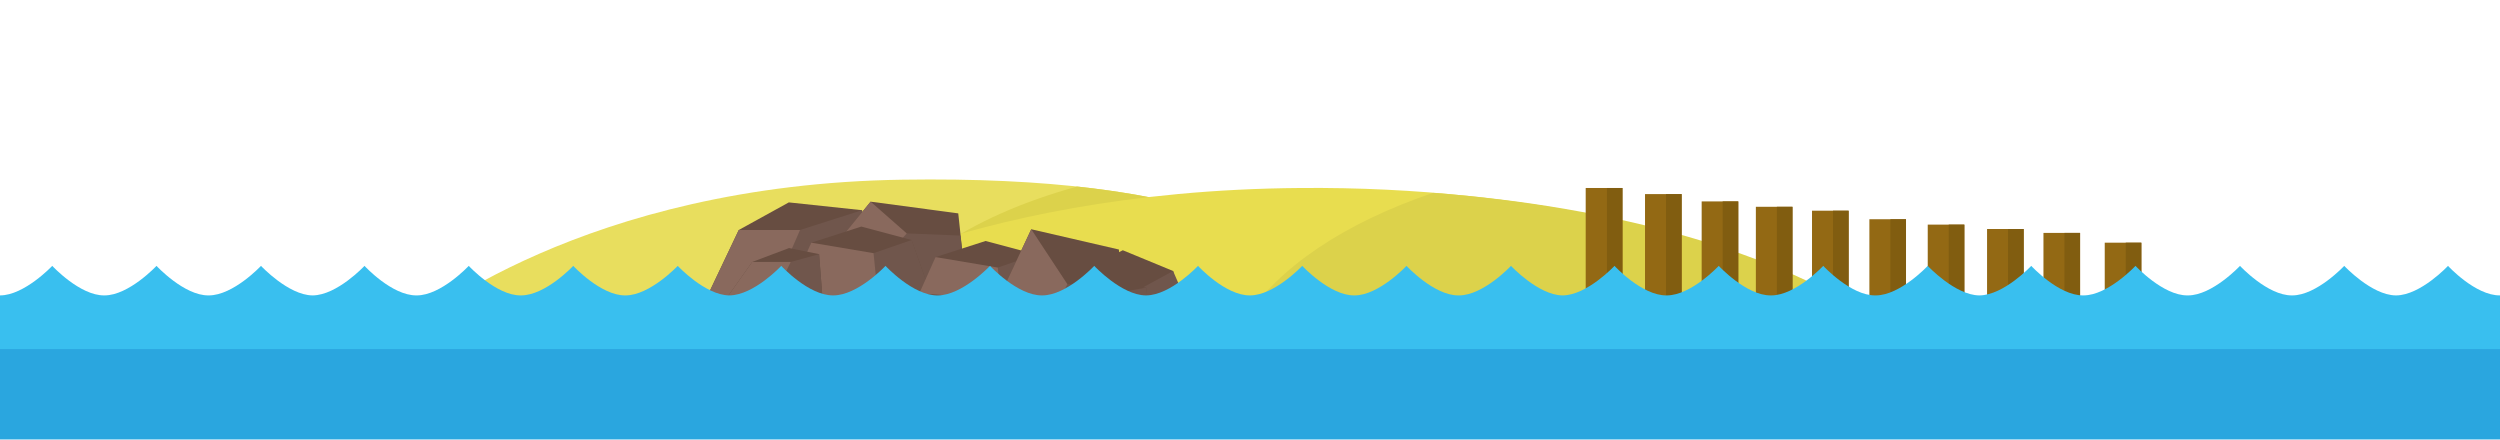
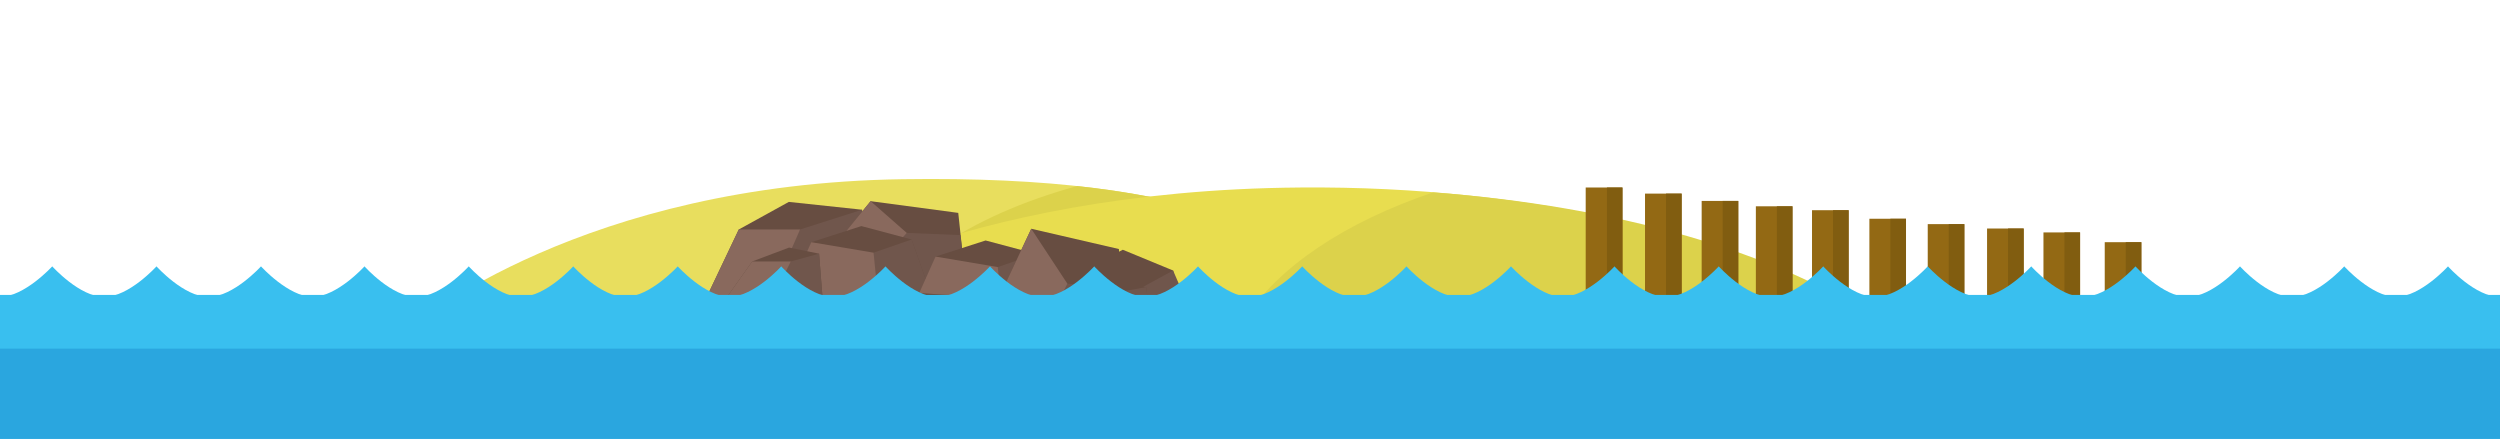
<svg xmlns="http://www.w3.org/2000/svg" version="1.1" id="Layer_1" x="0px" y="0px" viewBox="0 0 1024 180" style="enable-background:new 0 0 1024 180;" xml:space="preserve">
  <style type="text/css">
	.st0{fill:#E8DE5E;}
	.st1{fill:#DCD24B;}
	.st2{fill:#E8DD4F;}
	.st3{fill:#674D41;}
	.st4{fill:#70564C;}
	.st5{fill:#89695D;}
	.st6{fill:#936914;}
	.st7{fill:#815D10;}
	.st8{fill:#39BFEF;}
	.st9{fill:#2AA6DF;}
- 	.st10{fill:#E6E6E6;}
</style>
  <g>
-     <path id="XMLID_31_" class="st0" d="M584.9,137.6c-45.3-40.5-95.2-65.8-215.2-64c-130.4,1.9-198.9,58.3-203.5,62.4L584.9,137.6z" />
-     <path class="st1" d="M355.3,136.7l229.6,0.9c-35-31.3-72.8-53.5-143.7-61.2C396.5,88.7,364,110.7,355.3,136.7z" />
+     <path id="XMLID_31_" class="st0" d="M584.9,137.4c-45.3-40.5-95.2-65.8-215.2-64c-130.4,1.9-198.9,58.3-203.5,62.4L584.9,137.4z" />
+     <path class="st1" d="M355.3,136.5l229.6,0.9c-35-31.3-72.8-53.5-143.7-61.2C396.5,88.5,364,110.5,355.3,136.5z" />
  </g>
  <g>
-     <path id="XMLID_29_" class="st2" d="M765.7,131.6C716.6,97.1,627.6,76.2,532.6,77c-141.2,1.1-215.4,49.7-220.4,53.2L765.7,131.6z" />
-     <path class="st1" d="M509.7,131.2l260,0.8C729.4,103.7,662.2,84.6,587,79C550.9,91.2,523.3,109.6,509.7,131.2z" />
+     <path id="XMLID_29_" class="st2" d="M765.7,131.4C716.6,96.9,627.6,76,532.6,76.8c-141.2,1.1-215.4,49.7-220.4,53.2L765.7,131.4z" />
+     <path class="st1" d="M509.7,131l260,0.8c-40.3-28.3-107.5-47.4-182.7-53C550.9,91,523.3,109.4,509.7,131z" />
  </g>
  <g>
    <g id="XMLID_47_">
-       <polygon id="XMLID_50_" class="st3" points="272.9,156.7 302.6,94.2 323.1,82.9 353.1,86.1 357.8,161   " />
-       <polygon id="XMLID_49_" class="st4" points="357.8,161 272.9,156.7 310.4,120.9 327.7,94.2 353.1,86.1   " />
-       <polygon id="XMLID_48_" class="st5" points="272.9,156.7 302.6,94.2 327.7,94.2 300.3,156.9   " />
+       <polygon id="XMLID_50_" class="st3" points="272.9,156.5 302.6,94 323.1,82.7 353.1,85.9 357.8,160.8   " />
+       <polygon id="XMLID_49_" class="st4" points="357.8,160.8 272.9,156.5 310.4,120.7 327.7,94 353.1,85.9   " />
+       <polygon id="XMLID_48_" class="st5" points="272.9,156.5 302.6,94 327.7,94 300.3,156.7   " />
    </g>
    <g>
      <g id="XMLID_46_">
-         <polygon id="XMLID_43_" class="st3" points="324.1,122.5 356.6,82.6 392.5,87.4 396.5,124.7    " />
-         <polygon id="XMLID_45_" class="st4" points="396.5,124.7 324.1,122.5 356.1,104.7 371.4,95.6 393.4,96.5    " />
-         <polygon id="XMLID_44_" class="st5" points="324.1,122.5 356.6,82.6 371.4,95.6 347.4,122.6    " />
+         <polygon id="XMLID_43_" class="st3" points="324.1,122.3 356.6,82.4 392.5,87.2 396.5,124.5    " />
+         <polygon id="XMLID_45_" class="st4" points="396.5,124.5 324.1,122.3 356.1,104.5 371.4,95.4 393.4,96.3    " />
+         <polygon id="XMLID_44_" class="st5" points="324.1,122.3 356.6,82.4 371.4,95.4 347.4,122.4    " />
      </g>
      <g id="XMLID_51_">
-         <polygon id="XMLID_54_" class="st3" points="320.1,136.4 332.3,99.4 352.8,92.8 373.4,98.3 387.6,138.4    " />
-         <polygon id="XMLID_53_" class="st4" points="387.6,138.4 302.7,135.9 340.2,115 357.8,103.7 373.4,98.3    " />
-         <polygon id="XMLID_52_" class="st5" points="315.4,137.4 332.3,99.4 357.8,103.7 361.2,137.4    " />
+         <polygon id="XMLID_54_" class="st3" points="320.1,136.2 332.3,99.2 352.8,92.6 373.4,98.1 387.6,138.2    " />
+         <polygon id="XMLID_53_" class="st4" points="387.6,138.2 302.7,135.7 340.2,114.8 357.8,103.5 373.4,98.1    " />
+         <polygon id="XMLID_52_" class="st5" points="315.4,137.2 332.3,99.2 357.8,103.5 361.2,137.2    " />
      </g>
      <g id="XMLID_74_">
-         <polygon id="XMLID_77_" class="st3" points="427.2,171.1 439.4,112.9 459.9,102.5 480.5,111 494.7,174.3    " />
-         <polygon id="XMLID_76_" class="st4" points="500.3,156.8 409.8,170.2 447.3,137.4 464.9,119.5 480.5,111    " />
-         <polygon id="XMLID_75_" class="st5" points="422.5,172.5 439.4,112.9 464.9,119.5 468.2,172.5    " />
+         <polygon id="XMLID_77_" class="st3" points="427.2,170.9 439.4,112.7 459.9,102.3 480.5,110.8 494.7,174.1    " />
+         <polygon id="XMLID_76_" class="st4" points="500.3,156.6 409.8,170 447.3,137.2 464.9,119.3 480.5,110.8    " />
+         <polygon id="XMLID_75_" class="st5" points="422.5,172.3 439.4,112.7 464.9,119.3 468.2,172.3    " />
      </g>
      <g id="XMLID_62_">
-         <polygon id="XMLID_65_" class="st3" points="371,142.3 383.2,105.3 403.7,98.7 424.3,104.2 438.4,144.3    " />
-         <polygon id="XMLID_64_" class="st4" points="438.4,144.3 353.6,141.8 391.1,120.9 408.7,109.6 424.3,104.2    " />
-         <polygon id="XMLID_63_" class="st5" points="366.2,143.3 383.2,105.3 408.7,109.6 412,143.3    " />
+         <polygon id="XMLID_65_" class="st3" points="371,142.1 383.2,105.1 403.7,98.5 424.3,104 438.4,144.1    " />
+         <polygon id="XMLID_64_" class="st4" points="438.4,144.1 353.6,141.6 391.1,120.7 408.7,109.4 424.3,104    " />
+         <polygon id="XMLID_63_" class="st5" points="366.2,143.1 383.2,105.1 408.7,109.4 412,143.1    " />
      </g>
      <g id="XMLID_55_">
-         <polygon id="XMLID_58_" class="st3" points="269.2,162.1 308.1,107.3 323.2,101.6 335.5,104.1 339,148.9    " />
-         <polygon id="XMLID_57_" class="st4" points="339,148.9 269.2,162.1 306.7,130.7 323.9,107.3 335.5,104.1    " />
-         <polygon id="XMLID_56_" class="st5" points="269.2,162.1 308.1,107.3 323.9,107.3 296.6,162.2    " />
+         <polygon id="XMLID_58_" class="st3" points="269.2,161.9 308.1,107.1 323.2,101.4 335.5,103.9 339,148.7    " />
+         <polygon id="XMLID_57_" class="st4" points="339,148.7 269.2,161.9 306.7,130.5 323.9,107.1 335.5,103.9    " />
+         <polygon id="XMLID_56_" class="st5" points="269.2,161.9 308.1,107.1 323.9,107.1 296.6,162    " />
      </g>
      <g id="XMLID_70_">
-         <polygon id="XMLID_73_" class="st3" points="389.9,163.1 422.4,93.9 458.3,102.2 462.3,166.7    " />
-         <polygon id="XMLID_72_" class="st4" points="462.3,166.7 389.9,163.1 421.9,132 437.2,116.4 459.2,118    " />
-         <polygon id="XMLID_71_" class="st5" points="389.9,163.1 422.4,93.9 437.2,116.4 413.2,163.2    " />
+         <polygon id="XMLID_73_" class="st3" points="389.9,162.9 422.4,93.7 458.3,102 462.3,166.5    " />
+         <polygon id="XMLID_72_" class="st4" points="462.3,166.5 389.9,162.9 421.9,131.8 437.2,116.2 459.2,117.8    " />
+         <polygon id="XMLID_71_" class="st5" points="389.9,162.9 422.4,93.7 437.2,116.2 413.2,163    " />
      </g>
      <g id="XMLID_66_">
-         <polygon id="XMLID_69_" class="st3" points="322.9,163.1 352.5,126.6 373,120 403,122 407.8,165.6    " />
-         <polygon id="XMLID_68_" class="st4" points="407.8,165.6 322.9,163.1 360.4,142.2 377.6,126.6 403,122    " />
-         <polygon id="XMLID_67_" class="st5" points="322.9,163.1 352.5,126.6 377.6,126.6 350.2,163.2    " />
+         <polygon id="XMLID_69_" class="st3" points="322.9,162.9 352.5,126.4 373,119.8 403,121.8 407.8,165.4    " />
+         <polygon id="XMLID_68_" class="st4" points="407.8,165.4 322.9,162.9 360.4,142 377.6,126.4 403,121.8    " />
+         <polygon id="XMLID_67_" class="st5" points="322.9,162.9 352.5,126.4 377.6,126.4 350.2,163    " />
      </g>
    </g>
  </g>
  <g>
    <g>
-       <rect x="649.5" y="77" class="st6" width="15" height="60.5" />
-       <rect x="658.2" y="77" class="st7" width="6.4" height="60.5" />
+       <rect x="649.5" y="76.8" class="st6" width="15" height="60.5" />
+       <rect x="658.2" y="76.8" class="st7" width="6.4" height="60.5" />
    </g>
    <g>
-       <rect x="673.8" y="79.5" class="st6" width="15" height="60.5" />
-       <rect x="682.4" y="79.5" class="st7" width="6.4" height="60.5" />
+       <rect x="673.8" y="79.3" class="st6" width="15" height="60.5" />
+       <rect x="682.4" y="79.3" class="st7" width="6.4" height="60.5" />
    </g>
    <g>
-       <rect x="697" y="82.5" class="st6" width="15" height="60.5" />
-       <rect x="705.6" y="82.5" class="st7" width="6.4" height="60.5" />
+       <rect x="697" y="82.3" class="st6" width="15" height="60.5" />
+       <rect x="705.6" y="82.3" class="st7" width="6.4" height="60.5" />
    </g>
    <g>
-       <rect x="719.2" y="84.7" class="st6" width="15" height="60.5" />
-       <rect x="727.8" y="84.7" class="st7" width="6.4" height="60.5" />
+       <rect x="719.2" y="84.5" class="st6" width="15" height="60.5" />
+       <rect x="727.8" y="84.5" class="st7" width="6.4" height="60.5" />
    </g>
    <g>
-       <rect x="742.2" y="86.3" class="st6" width="15" height="60.5" />
-       <rect x="750.8" y="86.3" class="st7" width="6.4" height="60.5" />
+       <rect x="742.2" y="86.1" class="st6" width="15" height="60.5" />
+       <rect x="750.8" y="86.1" class="st7" width="6.4" height="60.5" />
    </g>
    <g>
-       <rect x="765.7" y="89.8" class="st6" width="15" height="60.5" />
-       <rect x="774.3" y="89.8" class="st7" width="6.4" height="60.5" />
+       <rect x="765.7" y="89.6" class="st6" width="15" height="60.5" />
+       <rect x="774.3" y="89.6" class="st7" width="6.4" height="60.5" />
    </g>
    <g>
-       <rect x="789.6" y="92" class="st6" width="15" height="60.5" />
-       <rect x="798.2" y="92" class="st7" width="6.4" height="60.5" />
+       <rect x="789.6" y="91.8" class="st6" width="15" height="60.5" />
+       <rect x="798.2" y="91.8" class="st7" width="6.4" height="60.5" />
    </g>
    <g>
-       <rect x="813.9" y="93.8" class="st6" width="15" height="60.5" />
-       <rect x="822.5" y="93.8" class="st7" width="6.4" height="60.5" />
+       <rect x="813.9" y="93.6" class="st6" width="15" height="60.5" />
+       <rect x="822.5" y="93.6" class="st7" width="6.4" height="60.5" />
    </g>
    <g>
-       <rect x="837" y="95.4" class="st6" width="15" height="60.5" />
-       <rect x="845.6" y="95.4" class="st7" width="6.4" height="60.5" />
+       <rect x="837" y="95.2" class="st6" width="15" height="60.5" />
+       <rect x="845.6" y="95.2" class="st7" width="6.4" height="60.5" />
    </g>
    <g>
-       <rect x="862.1" y="99.4" class="st6" width="15" height="60.5" />
-       <rect x="870.7" y="99.4" class="st7" width="6.4" height="60.5" />
+       <rect x="862.1" y="99.2" class="st6" width="15" height="60.5" />
+       <rect x="870.7" y="99.2" class="st7" width="6.4" height="60.5" />
    </g>
  </g>
  <g id="XMLID_30_">
-     <polygon id="XMLID_61_" class="st3" points="403.2,156.3 442.1,119.9 457.2,116.1 469.5,117.8 473,147.6  " />
-     <polygon id="XMLID_60_" class="st4" points="473,147.6 403.2,156.3 440.7,135.4 457.9,119.9 469.5,117.8  " />
-     <polygon id="XMLID_59_" class="st5" points="403.2,156.3 442.1,119.9 457.9,119.9 430.6,156.5  " />
+     <polygon id="XMLID_61_" class="st3" points="403.2,156.1 442.1,119.7 457.2,115.9 469.5,117.6 473,147.4  " />
+     <polygon id="XMLID_60_" class="st4" points="473,147.4 403.2,156.1 440.7,135.2 457.9,119.7 469.5,117.6  " />
+     <polygon id="XMLID_59_" class="st5" points="403.2,156.1 442.1,119.7 457.9,119.7 430.6,156.3  " />
  </g>
-   <path class="st8" d="M0,121h1024v58.1H0V121z M42.7,121c-10,0.1-21.3-12.1-21.3-12.1S10,121,0,121h21.3H42.7z M85.4,121  c-10,0.1-21.3-12.1-21.3-12.1S52.8,121,42.8,121h21.3H85.4z M149.3,121h21.3c-10.1,0.1-21.3-12.1-21.3-12.1s-11.2,12-21.2,12.1h0.2  H149.3z M128,121L128,121c-9.9-0.1-21.1-12.1-21.1-12.1S95.6,121,85.5,121h21.3H128z M213.3,121c-10,0.1-21.3-12.1-21.3-12.1  S180.7,121,170.7,121H192H213.3z M256.1,121c-10,0.1-21.3-12.1-21.3-12.1S223.5,121,213.4,121h21.3H256.1z M320,121h21.3  c-10.1,0.1-21.3-12.1-21.3-12.1s-11.2,12-21.2,12.1h0.2H320z M298.7,121L298.7,121c-9.9-0.1-21.1-12.1-21.1-12.1  S266.2,121,256.2,121h21.3H298.7z M384,121c-10,0.1-21.3-12.1-21.3-12.1S351.4,121,341.3,121h21.3H384z M426.8,121  c-10,0.1-21.3-12.1-21.3-12.1S394.1,121,384.1,121h21.3H426.8z M490.7,121H512c-10.1,0.1-21.3-12.1-21.3-12.1s-11.2,12-21.2,12.1  h0.2H490.7z M469.3,121L469.3,121c-9.9-0.1-21.1-12.1-21.1-12.1S436.9,121,426.9,121h21.3H469.3z M554.7,121  c-10,0.1-21.3-12.1-21.3-12.1S522,121,512,121h21.3H554.7z M597.4,121c-10,0.1-21.3-12.1-21.3-12.1S564.8,121,554.8,121h21.3H597.4z   M661.3,121h21.3c-10.1,0.1-21.3-12.1-21.3-12.1s-11.2,12-21.2,12.1h0.2H661.3z M640,121L640,121c-9.9-0.1-21.1-12.1-21.1-12.1  S607.6,121,597.6,121h21.3H640z M725.3,121c-10,0.1-21.3-12.1-21.3-12.1S692.7,121,682.7,121H704H725.3z M768.1,121  c-10,0.1-21.3-12.1-21.3-12.1S735.5,121,725.5,121h21.3H768.1z M832,121h21.3c-10.1,0.1-21.3-12.1-21.3-12.1s-11.2,12-21.2,12.1h0.2  H832z M810.7,121L810.7,121c-9.9-0.1-21.1-12.1-21.1-12.1S778.3,121,768.3,121h21.3H810.7z M896,121c-10,0.1-21.3-12.1-21.3-12.1  S863.4,121,853.4,121h21.3H896z M938.8,121c-10,0.1-21.3-12.1-21.3-12.1S906.2,121,896.2,121h21.3H938.8z M1002.7,121h21.3  c-10.1,0.1-21.3-12.1-21.3-12.1s-11.2,12-21.2,12.1h0.2H1002.7z M981.3,121L981.3,121c-9.9-0.1-21.1-12.1-21.1-12.1  S948.9,121,938.9,121h21.3H981.3z" />
-   <rect id="XMLID_32_" y="143" class="st9" width="1024" height="37" />
-   <path id="XMLID_37_" class="st10" d="M-309.3-404L-309.3-404L-309.3-404z" />
+   <rect y="120.8" class="st8" width="1024" height="58.1" />
+   <path class="st8" d="M42.7,121.6c-10,0.1-21.3-12.5-21.3-12.5S10,121.6,0,121.6h21.3H42.7z M85.4,121.6c-10,0.1-21.3-12.5-21.3-12.5  s-11.3,12.5-21.3,12.5h21.3H85.4z M149.3,121.6h21.3c-10.1,0.1-21.3-12.5-21.3-12.5s-11.2,12.4-21.2,12.5h0.2H149.3z M128,121.6  L128,121.6c-9.9-0.1-21.1-12.5-21.1-12.5s-11.3,12.5-21.4,12.5h21.3H128z M213.3,121.6c-10,0.1-21.3-12.5-21.3-12.5  s-11.3,12.5-21.3,12.5H192H213.3z M256.1,121.6c-10,0.1-21.3-12.5-21.3-12.5s-11.3,12.5-21.4,12.5h21.3H256.1z M320,121.6h21.3  c-10.1,0.1-21.3-12.5-21.3-12.5s-11.2,12.4-21.2,12.5h0.2H320z M298.7,121.6L298.7,121.6c-9.9-0.1-21.1-12.5-21.1-12.5  s-11.4,12.5-21.4,12.5h21.3H298.7z M384,121.6c-10,0.1-21.3-12.5-21.3-12.5s-11.3,12.5-21.4,12.5h21.3H384z M426.8,121.6  c-10,0.1-21.3-12.5-21.3-12.5s-11.4,12.5-21.4,12.5h21.3H426.8z M490.7,121.6H512c-10.1,0.1-21.3-12.5-21.3-12.5  s-11.2,12.4-21.2,12.5h0.2H490.7z M469.3,121.6L469.3,121.6c-9.9-0.1-21.1-12.5-21.1-12.5s-11.3,12.5-21.3,12.5h21.3H469.3z   M554.7,121.6c-10,0.1-21.3-12.5-21.3-12.5S522,121.6,512,121.6h21.3H554.7z M597.4,121.6c-10,0.1-21.3-12.5-21.3-12.5  s-11.3,12.5-21.3,12.5h21.3H597.4z M661.3,121.6h21.3c-10.1,0.1-21.3-12.5-21.3-12.5s-11.2,12.4-21.2,12.5h0.2H661.3z M640,121.6  L640,121.6c-9.9-0.1-21.1-12.5-21.1-12.5s-11.3,12.5-21.3,12.5h21.3H640z M725.3,121.6c-10,0.1-21.3-12.5-21.3-12.5  s-11.3,12.5-21.3,12.5H704H725.3z M768.1,121.6c-10,0.1-21.3-12.5-21.3-12.5s-11.3,12.5-21.3,12.5h21.3H768.1z M832,121.6h21.3  c-10.1,0.1-21.3-12.5-21.3-12.5s-11.2,12.4-21.2,12.5h0.2H832z M810.7,121.6L810.7,121.6c-9.9-0.1-21.1-12.5-21.1-12.5  s-11.3,12.5-21.3,12.5h21.3H810.7z M896,121.6c-10,0.1-21.3-12.5-21.3-12.5s-11.3,12.5-21.3,12.5h21.3H896z M938.8,121.6  c-10,0.1-21.3-12.5-21.3-12.5s-11.3,12.5-21.3,12.5h21.3H938.8z M1002.7,121.6h21.3c-10.1,0.1-21.3-12.5-21.3-12.5  s-11.2,12.4-21.2,12.5h0.2H1002.7z M981.3,121.6L981.3,121.6c-9.9-0.1-21.1-12.5-21.1-12.5s-11.3,12.5-21.3,12.5h21.3H981.3z" />
+   <rect id="XMLID_32_" y="142.8" class="st9" width="1024" height="37" />
</svg>
